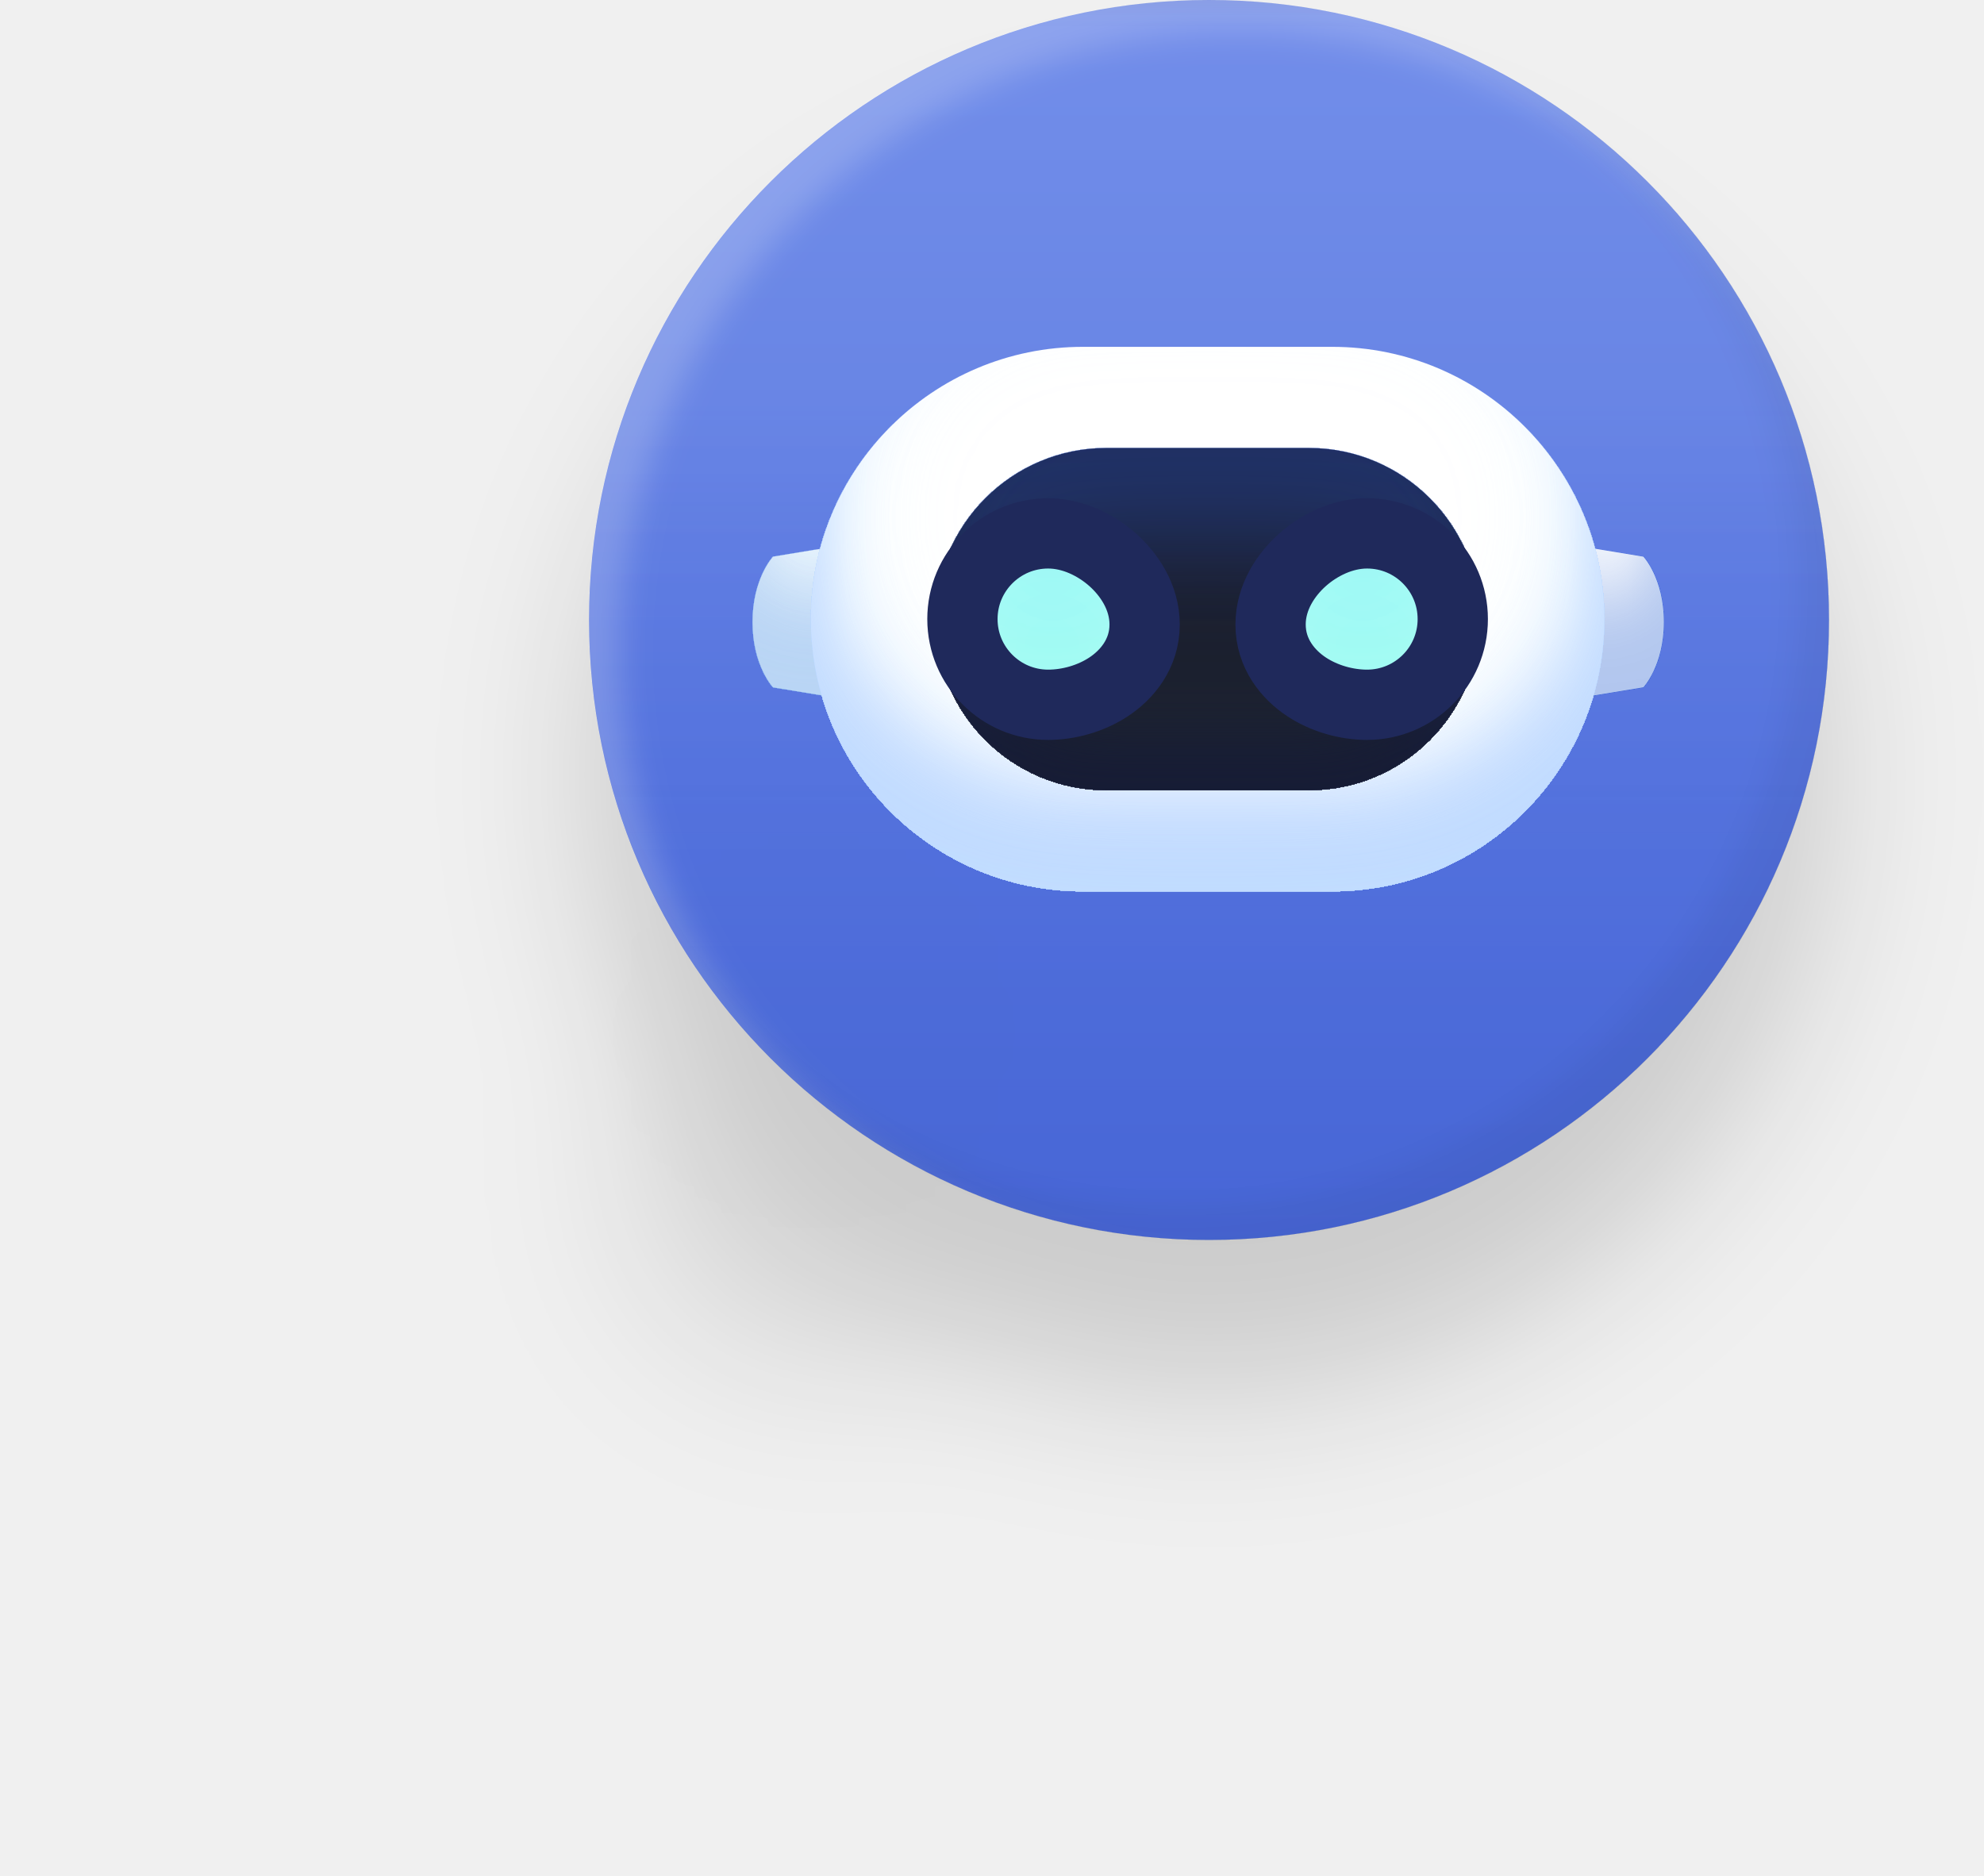
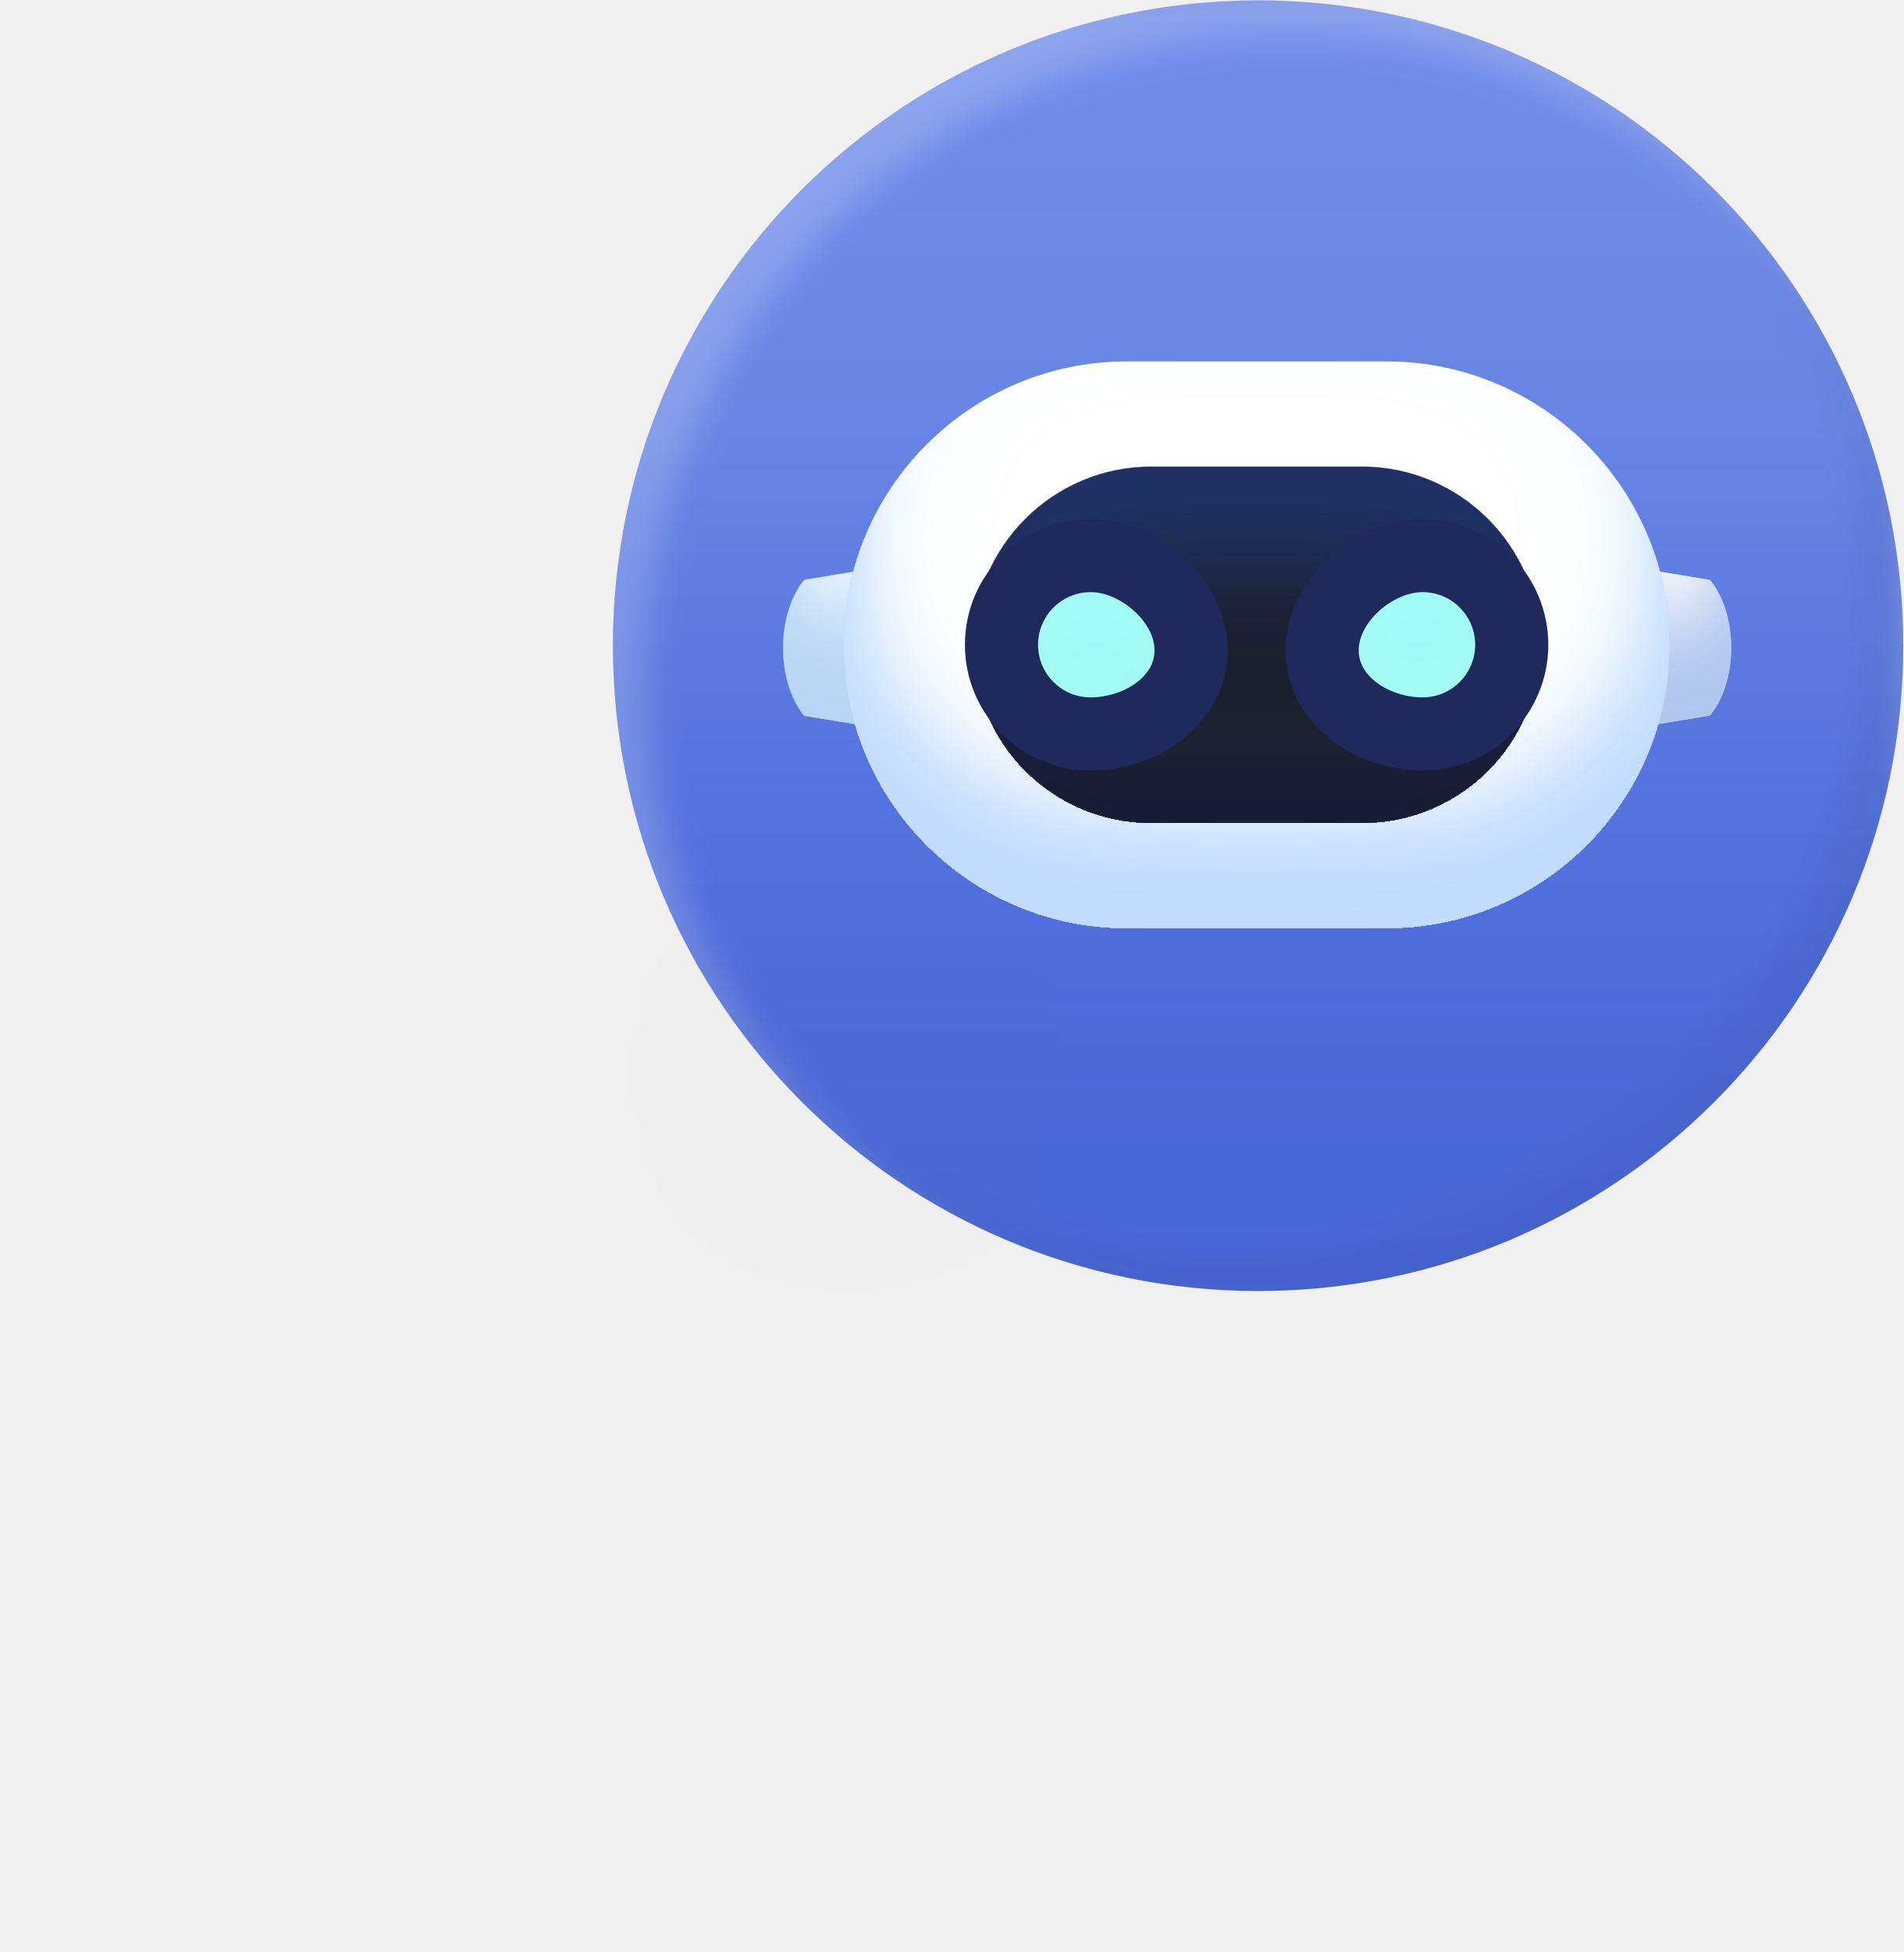
- <svg xmlns="http://www.w3.org/2000/svg" width="128" height="121" viewBox="0 0 128 121" fill="none">
-   <g filter="url(#filter0_d)">
-     <g filter="url(#filter1_ii)">
-       <rect x="38" width="80" height="80" rx="40" fill="url(#paint0_linear)" />
-       <rect x="38" width="80" height="80" rx="40" fill="url(#paint1_linear)" fill-opacity="0.2" style="mix-blend-mode:soft-light" />
-     </g>
-     <g filter="url(#filter2_i)">
-       <path d="M99.992 45.337V34.923L106.025 35.915C106.025 35.915 107.347 37.32 107.347 40.13C107.347 42.94 106.025 44.345 106.025 44.345L99.992 45.337Z" fill="white" />
-     </g>
-     <g filter="url(#filter3_dii)">
-       <path d="M55.907 45.337V34.923L49.873 35.915C49.873 35.915 48.551 37.32 48.551 40.13C48.551 42.94 49.873 44.345 49.873 44.345L55.907 45.337Z" fill="white" />
-     </g>
-     <g filter="url(#filter4_ii)">
-       <rect x="52.315" y="22.377" width="51.19" height="35.13" rx="17.565" fill="white" />
-     </g>
-     <g filter="url(#filter5_ii)">
-       <rect x="60.344" y="28.901" width="35.13" height="22.082" rx="11.041" fill="url(#paint2_linear)" />
-     </g>
-     <g filter="url(#filter6_iii)">
-       <path d="M91.46 39.942C91.46 41.744 89.999 43.204 88.198 43.204C86.396 43.204 84.24 42.092 84.24 40.29C84.24 38.488 86.396 36.68 88.198 36.68C89.999 36.68 91.46 38.14 91.46 39.942Z" fill="#0047FF" />
-       <path d="M91.46 39.942C91.46 41.744 89.999 43.204 88.198 43.204C86.396 43.204 84.24 42.092 84.24 40.29C84.24 38.488 86.396 36.68 88.198 36.68C89.999 36.68 91.46 38.14 91.46 39.942Z" fill="url(#paint3_linear)" />
-       <path d="M91.46 39.942C91.46 41.744 89.999 43.204 88.198 43.204C86.396 43.204 84.24 42.092 84.24 40.29C84.24 38.488 86.396 36.68 88.198 36.68C89.999 36.68 91.46 38.14 91.46 39.942Z" fill="url(#paint4_linear)" fill-opacity="0.7" />
-     </g>
-     <path d="M88.198 45.471C91.252 45.471 93.727 42.996 93.727 39.942C93.727 36.888 91.252 34.413 88.198 34.413C86.601 34.413 85.098 35.174 84.04 36.112C82.994 37.039 81.973 38.51 81.973 40.29C81.973 42.201 83.135 43.551 84.296 44.316C85.452 45.077 86.88 45.471 88.198 45.471Z" stroke="#1F295B" stroke-width="4.534" />
-     <g filter="url(#filter7_iii)">
-       <path d="M71.579 40.29C71.579 42.092 69.423 43.204 67.622 43.204C65.82 43.204 64.359 41.744 64.359 39.942C64.359 38.14 65.82 36.68 67.622 36.68C69.423 36.68 71.579 38.488 71.579 40.29Z" fill="#0047FF" />
-       <path d="M71.579 40.29C71.579 42.092 69.423 43.204 67.622 43.204C65.82 43.204 64.359 41.744 64.359 39.942C64.359 38.14 65.82 36.68 67.622 36.68C69.423 36.68 71.579 38.488 71.579 40.29Z" fill="url(#paint5_linear)" />
-       <path d="M71.579 40.29C71.579 42.092 69.423 43.204 67.622 43.204C65.82 43.204 64.359 41.744 64.359 39.942C64.359 38.14 65.82 36.68 67.622 36.68C69.423 36.68 71.579 38.488 71.579 40.29Z" fill="url(#paint6_linear)" fill-opacity="0.7" />
-     </g>
-     <path d="M67.622 45.471C68.939 45.471 70.367 45.077 71.523 44.316C72.685 43.551 73.847 42.201 73.847 40.29C73.847 38.51 72.826 37.039 71.78 36.112C70.721 35.174 69.219 34.413 67.622 34.413C64.568 34.413 62.092 36.888 62.092 39.942C62.092 42.996 64.568 45.471 67.622 45.471Z" stroke="#1F295B" stroke-width="4.534" />
+ <svg xmlns="http://www.w3.org/2000/svg" width="118" height="121" viewBox="0 0 118 121" fill="none">
+   <g filter="url(#filter0_ii)">
+     <rect x="38" y="0.025" width="80" height="80" rx="40" fill="url(#paint0_linear)" />
+     <rect x="38" y="0.025" width="80" height="80" rx="40" fill="url(#paint1_linear)" fill-opacity="0.2" style="mix-blend-mode:soft-light" />
  </g>
+   <g filter="url(#filter1_i)">
+     <path d="M99.992 45.362V34.949L106.025 35.941C106.025 35.941 107.347 37.346 107.347 40.156C107.347 42.966 106.025 44.371 106.025 44.371L99.992 45.362Z" fill="white" />
+   </g>
+   <g filter="url(#filter2_dii)">
+     <path d="M55.906 45.362V34.949L49.873 35.941C49.873 35.941 48.551 37.346 48.551 40.156C48.551 42.966 49.873 44.371 49.873 44.371L55.906 45.362Z" fill="white" />
+   </g>
+   <g filter="url(#filter3_ii)">
+     <rect x="52.315" y="22.402" width="51.19" height="35.13" rx="17.565" fill="white" />
+   </g>
+   <g filter="url(#filter4_ii)">
+     <rect x="60.344" y="28.927" width="35.13" height="22.082" rx="11.041" fill="url(#paint2_linear)" />
+   </g>
+   <g filter="url(#filter5_iii)">
+     <path d="M91.46 39.968C91.46 41.769 89.999 43.23 88.198 43.23C86.396 43.23 84.24 42.117 84.24 40.315C84.24 38.514 86.396 36.705 88.198 36.705C89.999 36.705 91.46 38.166 91.46 39.968Z" fill="#0047FF" />
+     <path d="M91.46 39.968C91.46 41.769 89.999 43.23 88.198 43.23C86.396 43.23 84.24 42.117 84.24 40.315C84.24 38.514 86.396 36.705 88.198 36.705C89.999 36.705 91.46 38.166 91.46 39.968Z" fill="url(#paint3_linear)" />
+     <path d="M91.46 39.968C91.46 41.769 89.999 43.23 88.198 43.23C86.396 43.23 84.24 42.117 84.24 40.315C84.24 38.514 86.396 36.705 88.198 36.705C89.999 36.705 91.46 38.166 91.46 39.968Z" fill="url(#paint4_linear)" fill-opacity="0.7" />
+   </g>
+   <path d="M88.198 45.497C91.252 45.497 93.727 43.021 93.727 39.968C93.727 36.914 91.252 34.438 88.198 34.438C86.601 34.438 85.098 35.2 84.04 36.138C82.994 37.065 81.973 38.536 81.973 40.315C81.973 42.226 83.135 43.576 84.296 44.341C85.452 45.103 86.88 45.497 88.198 45.497Z" stroke="#1F295B" stroke-width="4.534" />
+   <g filter="url(#filter6_iii)">
+     <path d="M71.579 40.315C71.579 42.117 69.423 43.23 67.621 43.23C65.82 43.23 64.359 41.769 64.359 39.968C64.359 38.166 65.82 36.705 67.621 36.705C69.423 36.705 71.579 38.514 71.579 40.315Z" fill="#0047FF" />
+     <path d="M71.579 40.315C71.579 42.117 69.423 43.23 67.621 43.23C65.82 43.23 64.359 41.769 64.359 39.968C64.359 38.166 65.82 36.705 67.621 36.705C69.423 36.705 71.579 38.514 71.579 40.315Z" fill="url(#paint5_linear)" />
+     <path d="M71.579 40.315C71.579 42.117 69.423 43.23 67.621 43.23C65.82 43.23 64.359 41.769 64.359 39.968C64.359 38.166 65.82 36.705 67.621 36.705C69.423 36.705 71.579 38.514 71.579 40.315Z" fill="url(#paint6_linear)" fill-opacity="0.7" />
+   </g>
+   <path d="M67.621 45.497C68.939 45.497 70.367 45.103 71.523 44.341C72.685 43.576 73.847 42.226 73.847 40.315C73.847 38.536 72.826 37.065 71.78 36.138C70.721 35.2 69.219 34.438 67.621 34.438C64.568 34.438 62.092 36.914 62.092 39.968C62.092 43.021 64.568 45.497 67.621 45.497Z" stroke="#1F295B" stroke-width="4.534" />
  <defs>
-     <filter id="filter0_d" x="28" y="0" width="100" height="100" filterUnits="userSpaceOnUse" color-interpolation-filters="sRGB">
-       <feFlood flood-opacity="0" result="BackgroundImageFix" />
-       <feColorMatrix in="SourceAlpha" type="matrix" values="0 0 0 0 0 0 0 0 0 0 0 0 0 0 0 0 0 0 127 0" />
-       <feOffset dy="10" />
-       <feGaussianBlur stdDeviation="5" />
-       <feColorMatrix type="matrix" values="0 0 0 0 0 0 0 0 0 0 0 0 0 0 0 0 0 0 0.15 0" />
-       <feBlend mode="normal" in2="BackgroundImageFix" result="effect1_dropShadow" />
-       <feBlend mode="normal" in="SourceGraphic" in2="effect1_dropShadow" result="shape" />
-     </filter>
-     <filter id="filter1_ii" x="35.965" y="-2.035" width="84.07" height="84.07" filterUnits="userSpaceOnUse" color-interpolation-filters="sRGB">
+     <filter id="filter0_ii" x="35.965" y="-2.009" width="84.07" height="84.07" filterUnits="userSpaceOnUse" color-interpolation-filters="sRGB">
      <feFlood flood-opacity="0" result="BackgroundImageFix" />
      <feBlend mode="normal" in="SourceGraphic" in2="BackgroundImageFix" result="shape" />
      <feColorMatrix in="SourceAlpha" type="matrix" values="0 0 0 0 0 0 0 0 0 0 0 0 0 0 0 0 0 0 127 0" result="hardAlpha" />
      <feOffset dx="2.035" dy="2.035" />
      <feGaussianBlur stdDeviation="1.017" />
      <feComposite in2="hardAlpha" operator="arithmetic" k2="-1" k3="1" />
      <feColorMatrix type="matrix" values="0 0 0 0 1 0 0 0 0 1 0 0 0 0 1 0 0 0 0.2 0" />
      <feBlend mode="normal" in2="shape" result="effect1_innerShadow" />
      <feColorMatrix in="SourceAlpha" type="matrix" values="0 0 0 0 0 0 0 0 0 0 0 0 0 0 0 0 0 0 127 0" result="hardAlpha" />
      <feOffset dx="-2.035" dy="-2.035" />
      <feGaussianBlur stdDeviation="1.017" />
      <feComposite in2="hardAlpha" operator="arithmetic" k2="-1" k3="1" />
      <feColorMatrix type="matrix" values="0 0 0 0 0 0 0 0 0 0 0 0 0 0 0 0 0 0 0.05 0" />
      <feBlend mode="normal" in2="effect1_innerShadow" result="effect2_innerShadow" />
    </filter>
-     <filter id="filter2_i" x="99.992" y="30.016" width="7.356" height="15.321" filterUnits="userSpaceOnUse" color-interpolation-filters="sRGB">
+     <filter id="filter1_i" x="99.992" y="30.042" width="7.356" height="15.321" filterUnits="userSpaceOnUse" color-interpolation-filters="sRGB">
      <feFlood flood-opacity="0" result="BackgroundImageFix" />
      <feBlend mode="normal" in="SourceGraphic" in2="BackgroundImageFix" result="shape" />
      <feColorMatrix in="SourceAlpha" type="matrix" values="0 0 0 0 0 0 0 0 0 0 0 0 0 0 0 0 0 0 127 0" result="hardAlpha" />
      <feOffset dy="-6.543" />
      <feGaussianBlur stdDeviation="2.453" />
      <feComposite in2="hardAlpha" operator="arithmetic" k2="-1" k3="1" />
      <feColorMatrix type="matrix" values="0 0 0 0 0 0 0 0 0 0.266 0 0 0 0 0.783 0 0 0 0.3 0" />
      <feBlend mode="normal" in2="shape" result="effect1_innerShadow" />
    </filter>
-     <filter id="filter3_dii" x="0.108" y="12.904" width="104.241" height="107.299" filterUnits="userSpaceOnUse" color-interpolation-filters="sRGB">
+     <filter id="filter2_dii" x="0.108" y="12.929" width="104.241" height="107.299" filterUnits="userSpaceOnUse" color-interpolation-filters="sRGB">
      <feFlood flood-opacity="0" result="BackgroundImageFix" />
      <feColorMatrix in="SourceAlpha" type="matrix" values="0 0 0 0 0 0 0 0 0 0 0 0 0 0 0 0 0 0 127 0" />
      <feOffset dy="26.423" />
      <feGaussianBlur stdDeviation="24.221" />
      <feColorMatrix type="matrix" values="0 0 0 0 0 0 0 0 0 0.045 0 0 0 0 0.45 0 0 0 0.05 0" />
      <feBlend mode="normal" in2="BackgroundImageFix" result="effect1_dropShadow" />
      <feBlend mode="normal" in="SourceGraphic" in2="effect1_dropShadow" result="shape" />
      <feColorMatrix in="SourceAlpha" type="matrix" values="0 0 0 0 0 0 0 0 0 0 0 0 0 0 0 0 0 0 127 0" result="hardAlpha" />
      <feOffset dy="-6.543" />
      <feGaussianBlur stdDeviation="2.453" />
      <feComposite in2="hardAlpha" operator="arithmetic" k2="-1" k3="1" />
      <feColorMatrix type="matrix" values="0 0 0 0 0 0 0 0 0 0.266 0 0 0 0 0.783 0 0 0 0.3 0" />
      <feBlend mode="normal" in2="shape" result="effect2_innerShadow" />
      <feColorMatrix in="SourceAlpha" type="matrix" values="0 0 0 0 0 0 0 0 0 0 0 0 0 0 0 0 0 0 127 0" result="hardAlpha" />
      <feOffset dy="-6.606" />
      <feGaussianBlur stdDeviation="4.404" />
      <feComposite in2="hardAlpha" operator="arithmetic" k2="-1" k3="1" />
      <feColorMatrix type="matrix" values="0 0 0 0 0.767 0 0 0 0 0.93 0 0 0 0 1 0 0 0 0.4 0" />
      <feBlend mode="normal" in2="effect2_innerShadow" result="effect3_innerShadow" />
    </filter>
-     <filter id="filter4_ii" x="52.315" y="15.771" width="51.19" height="41.736" filterUnits="userSpaceOnUse" color-interpolation-filters="sRGB">
+     <filter id="filter3_ii" x="52.315" y="15.796" width="51.19" height="41.736" filterUnits="userSpaceOnUse" color-interpolation-filters="sRGB">
      <feFlood flood-opacity="0" result="BackgroundImageFix" />
      <feBlend mode="normal" in="SourceGraphic" in2="BackgroundImageFix" result="shape" />
      <feColorMatrix in="SourceAlpha" type="matrix" values="0 0 0 0 0 0 0 0 0 0 0 0 0 0 0 0 0 0 127 0" result="hardAlpha" />
      <feOffset dy="-6.543" />
      <feGaussianBlur stdDeviation="2.453" />
      <feComposite in2="hardAlpha" operator="arithmetic" k2="-1" k3="1" />
      <feColorMatrix type="matrix" values="0 0 0 0 0.69 0 0 0 0 0.777 0 0 0 0 1 0 0 0 0.8 0" />
      <feBlend mode="normal" in2="shape" result="effect1_innerShadow" />
      <feColorMatrix in="SourceAlpha" type="matrix" values="0 0 0 0 0 0 0 0 0 0 0 0 0 0 0 0 0 0 127 0" result="hardAlpha" />
      <feOffset dy="-6.606" />
      <feGaussianBlur stdDeviation="4.404" />
      <feComposite in2="hardAlpha" operator="arithmetic" k2="-1" k3="1" />
      <feColorMatrix type="matrix" values="0 0 0 0 0.767 0 0 0 0 0.93 0 0 0 0 1 0 0 0 0.4 0" />
      <feBlend mode="normal" in2="effect1_innerShadow" result="effect2_innerShadow" />
    </filter>
-     <filter id="filter5_ii" x="60.344" y="25.63" width="35.13" height="31.742" filterUnits="userSpaceOnUse" color-interpolation-filters="sRGB">
+     <filter id="filter4_ii" x="60.344" y="25.655" width="35.13" height="31.742" filterUnits="userSpaceOnUse" color-interpolation-filters="sRGB">
      <feFlood flood-opacity="0" result="BackgroundImageFix" />
      <feBlend mode="normal" in="SourceGraphic" in2="BackgroundImageFix" result="shape" />
      <feColorMatrix in="SourceAlpha" type="matrix" values="0 0 0 0 0 0 0 0 0 0 0 0 0 0 0 0 0 0 127 0" result="hardAlpha" />
      <feOffset dy="6.389" />
      <feGaussianBlur stdDeviation="3.195" />
      <feComposite in2="hardAlpha" operator="arithmetic" k2="-1" k3="1" />
      <feColorMatrix type="matrix" values="0 0 0 0 0.188 0 0 0 0 0.399 0 0 0 0 0.942 0 0 0 0.31 0" />
      <feBlend mode="normal" in2="shape" result="effect1_innerShadow" />
      <feColorMatrix in="SourceAlpha" type="matrix" values="0 0 0 0 0 0 0 0 0 0 0 0 0 0 0 0 0 0 127 0" result="hardAlpha" />
      <feOffset dy="-3.271" />
      <feGaussianBlur stdDeviation="1.636" />
      <feComposite in2="hardAlpha" operator="arithmetic" k2="-1" k3="1" />
      <feColorMatrix type="matrix" values="0 0 0 0 0.081 0 0 0 0 0.101 0 0 0 0 0.208 0 0 0 0.8 0" />
      <feBlend mode="normal" in2="effect1_innerShadow" result="effect2_innerShadow" />
    </filter>
-     <filter id="filter6_iii" x="79.706" y="22.332" width="16.289" height="27.043" filterUnits="userSpaceOnUse" color-interpolation-filters="sRGB">
+     <filter id="filter5_iii" x="79.706" y="22.357" width="16.289" height="27.043" filterUnits="userSpaceOnUse" color-interpolation-filters="sRGB">
      <feFlood flood-opacity="0" result="BackgroundImageFix" />
      <feBlend mode="normal" in="SourceGraphic" in2="BackgroundImageFix" result="shape" />
      <feColorMatrix in="SourceAlpha" type="matrix" values="0 0 0 0 0 0 0 0 0 0 0 0 0 0 0 0 0 0 127 0" result="hardAlpha" />
      <feOffset dy="-9.814" />
      <feGaussianBlur stdDeviation="8.178" />
      <feComposite in2="hardAlpha" operator="arithmetic" k2="-1" k3="1" />
      <feColorMatrix type="matrix" values="0 0 0 0 0.575 0 0 0 0 1 0 0 0 0 0.949 0 0 0 1 0" />
      <feBlend mode="normal" in2="shape" result="effect1_innerShadow" />
      <feColorMatrix in="SourceAlpha" type="matrix" values="0 0 0 0 0 0 0 0 0 0 0 0 0 0 0 0 0 0 127 0" result="hardAlpha" />
      <feOffset dy="-3.271" />
      <feGaussianBlur stdDeviation="3.271" />
      <feComposite in2="hardAlpha" operator="arithmetic" k2="-1" k3="1" />
      <feColorMatrix type="matrix" values="0 0 0 0 1 0 0 0 0 1 0 0 0 0 1 0 0 0 0.12 0" />
      <feBlend mode="normal" in2="effect1_innerShadow" result="effect2_innerShadow" />
      <feColorMatrix in="SourceAlpha" type="matrix" values="0 0 0 0 0 0 0 0 0 0 0 0 0 0 0 0 0 0 127 0" result="hardAlpha" />
      <feOffset dy="1.636" />
      <feGaussianBlur stdDeviation="3.271" />
      <feComposite in2="hardAlpha" operator="arithmetic" k2="-1" k3="1" />
      <feColorMatrix type="matrix" values="0 0 0 0 1 0 0 0 0 1 0 0 0 0 1 0 0 0 0.12 0" />
      <feBlend mode="normal" in2="effect2_innerShadow" result="effect3_innerShadow" />
    </filter>
-     <filter id="filter7_iii" x="59.825" y="22.332" width="16.289" height="27.043" filterUnits="userSpaceOnUse" color-interpolation-filters="sRGB">
+     <filter id="filter6_iii" x="59.825" y="22.357" width="16.289" height="27.043" filterUnits="userSpaceOnUse" color-interpolation-filters="sRGB">
      <feFlood flood-opacity="0" result="BackgroundImageFix" />
      <feBlend mode="normal" in="SourceGraphic" in2="BackgroundImageFix" result="shape" />
      <feColorMatrix in="SourceAlpha" type="matrix" values="0 0 0 0 0 0 0 0 0 0 0 0 0 0 0 0 0 0 127 0" result="hardAlpha" />
      <feOffset dy="-9.814" />
      <feGaussianBlur stdDeviation="8.178" />
      <feComposite in2="hardAlpha" operator="arithmetic" k2="-1" k3="1" />
      <feColorMatrix type="matrix" values="0 0 0 0 0.575 0 0 0 0 1 0 0 0 0 0.949 0 0 0 1 0" />
      <feBlend mode="normal" in2="shape" result="effect1_innerShadow" />
      <feColorMatrix in="SourceAlpha" type="matrix" values="0 0 0 0 0 0 0 0 0 0 0 0 0 0 0 0 0 0 127 0" result="hardAlpha" />
      <feOffset dy="-3.271" />
      <feGaussianBlur stdDeviation="3.271" />
      <feComposite in2="hardAlpha" operator="arithmetic" k2="-1" k3="1" />
      <feColorMatrix type="matrix" values="0 0 0 0 1 0 0 0 0 1 0 0 0 0 1 0 0 0 0.12 0" />
      <feBlend mode="normal" in2="effect1_innerShadow" result="effect2_innerShadow" />
      <feColorMatrix in="SourceAlpha" type="matrix" values="0 0 0 0 0 0 0 0 0 0 0 0 0 0 0 0 0 0 127 0" result="hardAlpha" />
      <feOffset dy="1.636" />
      <feGaussianBlur stdDeviation="3.271" />
      <feComposite in2="hardAlpha" operator="arithmetic" k2="-1" k3="1" />
      <feColorMatrix type="matrix" values="0 0 0 0 1 0 0 0 0 1 0 0 0 0 1 0 0 0 0.12 0" />
      <feBlend mode="normal" in2="effect2_innerShadow" result="effect3_innerShadow" />
    </filter>
-     <linearGradient id="paint0_linear" x1="78" y1="0" x2="78" y2="80" gradientUnits="userSpaceOnUse">
+     <linearGradient id="paint0_linear" x1="78" y1="0.025" x2="78" y2="80.025" gradientUnits="userSpaceOnUse">
      <stop stop-color="#6683E7" />
      <stop offset="1" stop-color="#4968D7" />
    </linearGradient>
-     <linearGradient id="paint1_linear" x1="78" y1="0" x2="78" y2="80" gradientUnits="userSpaceOnUse">
+     <linearGradient id="paint1_linear" x1="78" y1="0.025" x2="78" y2="80.025" gradientUnits="userSpaceOnUse">
      <stop offset="0.328" stop-color="white" />
      <stop offset="1" stop-opacity="0.1" />
    </linearGradient>
-     <linearGradient id="paint2_linear" x1="60.344" y1="28.901" x2="60.344" y2="50.983" gradientUnits="userSpaceOnUse">
+     <linearGradient id="paint2_linear" x1="60.344" y1="28.927" x2="60.344" y2="51.008" gradientUnits="userSpaceOnUse">
      <stop stop-color="#181927" />
      <stop offset="1" stop-color="#1D2433" />
    </linearGradient>
-     <linearGradient id="paint3_linear" x1="88.203" y1="34.337" x2="88.203" y2="41.754" gradientUnits="userSpaceOnUse">
+     <linearGradient id="paint3_linear" x1="88.203" y1="34.362" x2="88.203" y2="41.78" gradientUnits="userSpaceOnUse">
      <stop offset="0.005" stop-color="white" stop-opacity="0.08" />
      <stop offset="0.085" stop-opacity="0.08" />
      <stop offset="0.337" stop-color="white" stop-opacity="0.1" />
      <stop offset="0.661" stop-color="white" stop-opacity="0.1" />
      <stop offset="1" stop-opacity="0.1" />
    </linearGradient>
-     <linearGradient id="paint4_linear" x1="88.198" y1="36.68" x2="88.198" y2="43.204" gradientUnits="userSpaceOnUse">
+     <linearGradient id="paint4_linear" x1="88.198" y1="36.705" x2="88.198" y2="43.23" gradientUnits="userSpaceOnUse">
      <stop stop-color="#526EFF" />
      <stop offset="1" stop-color="white" stop-opacity="0" />
    </linearGradient>
-     <linearGradient id="paint5_linear" x1="67.627" y1="34.337" x2="67.627" y2="41.754" gradientUnits="userSpaceOnUse">
+     <linearGradient id="paint5_linear" x1="67.626" y1="34.362" x2="67.626" y2="41.78" gradientUnits="userSpaceOnUse">
      <stop offset="0.005" stop-color="white" stop-opacity="0.08" />
      <stop offset="0.085" stop-opacity="0.08" />
      <stop offset="0.337" stop-color="white" stop-opacity="0.1" />
      <stop offset="0.661" stop-color="white" stop-opacity="0.1" />
      <stop offset="1" stop-opacity="0.1" />
    </linearGradient>
-     <linearGradient id="paint6_linear" x1="67.622" y1="36.68" x2="67.622" y2="43.204" gradientUnits="userSpaceOnUse">
+     <linearGradient id="paint6_linear" x1="67.621" y1="36.705" x2="67.621" y2="43.23" gradientUnits="userSpaceOnUse">
      <stop stop-color="#526EFF" />
      <stop offset="1" stop-color="white" stop-opacity="0" />
    </linearGradient>
  </defs>
</svg>
